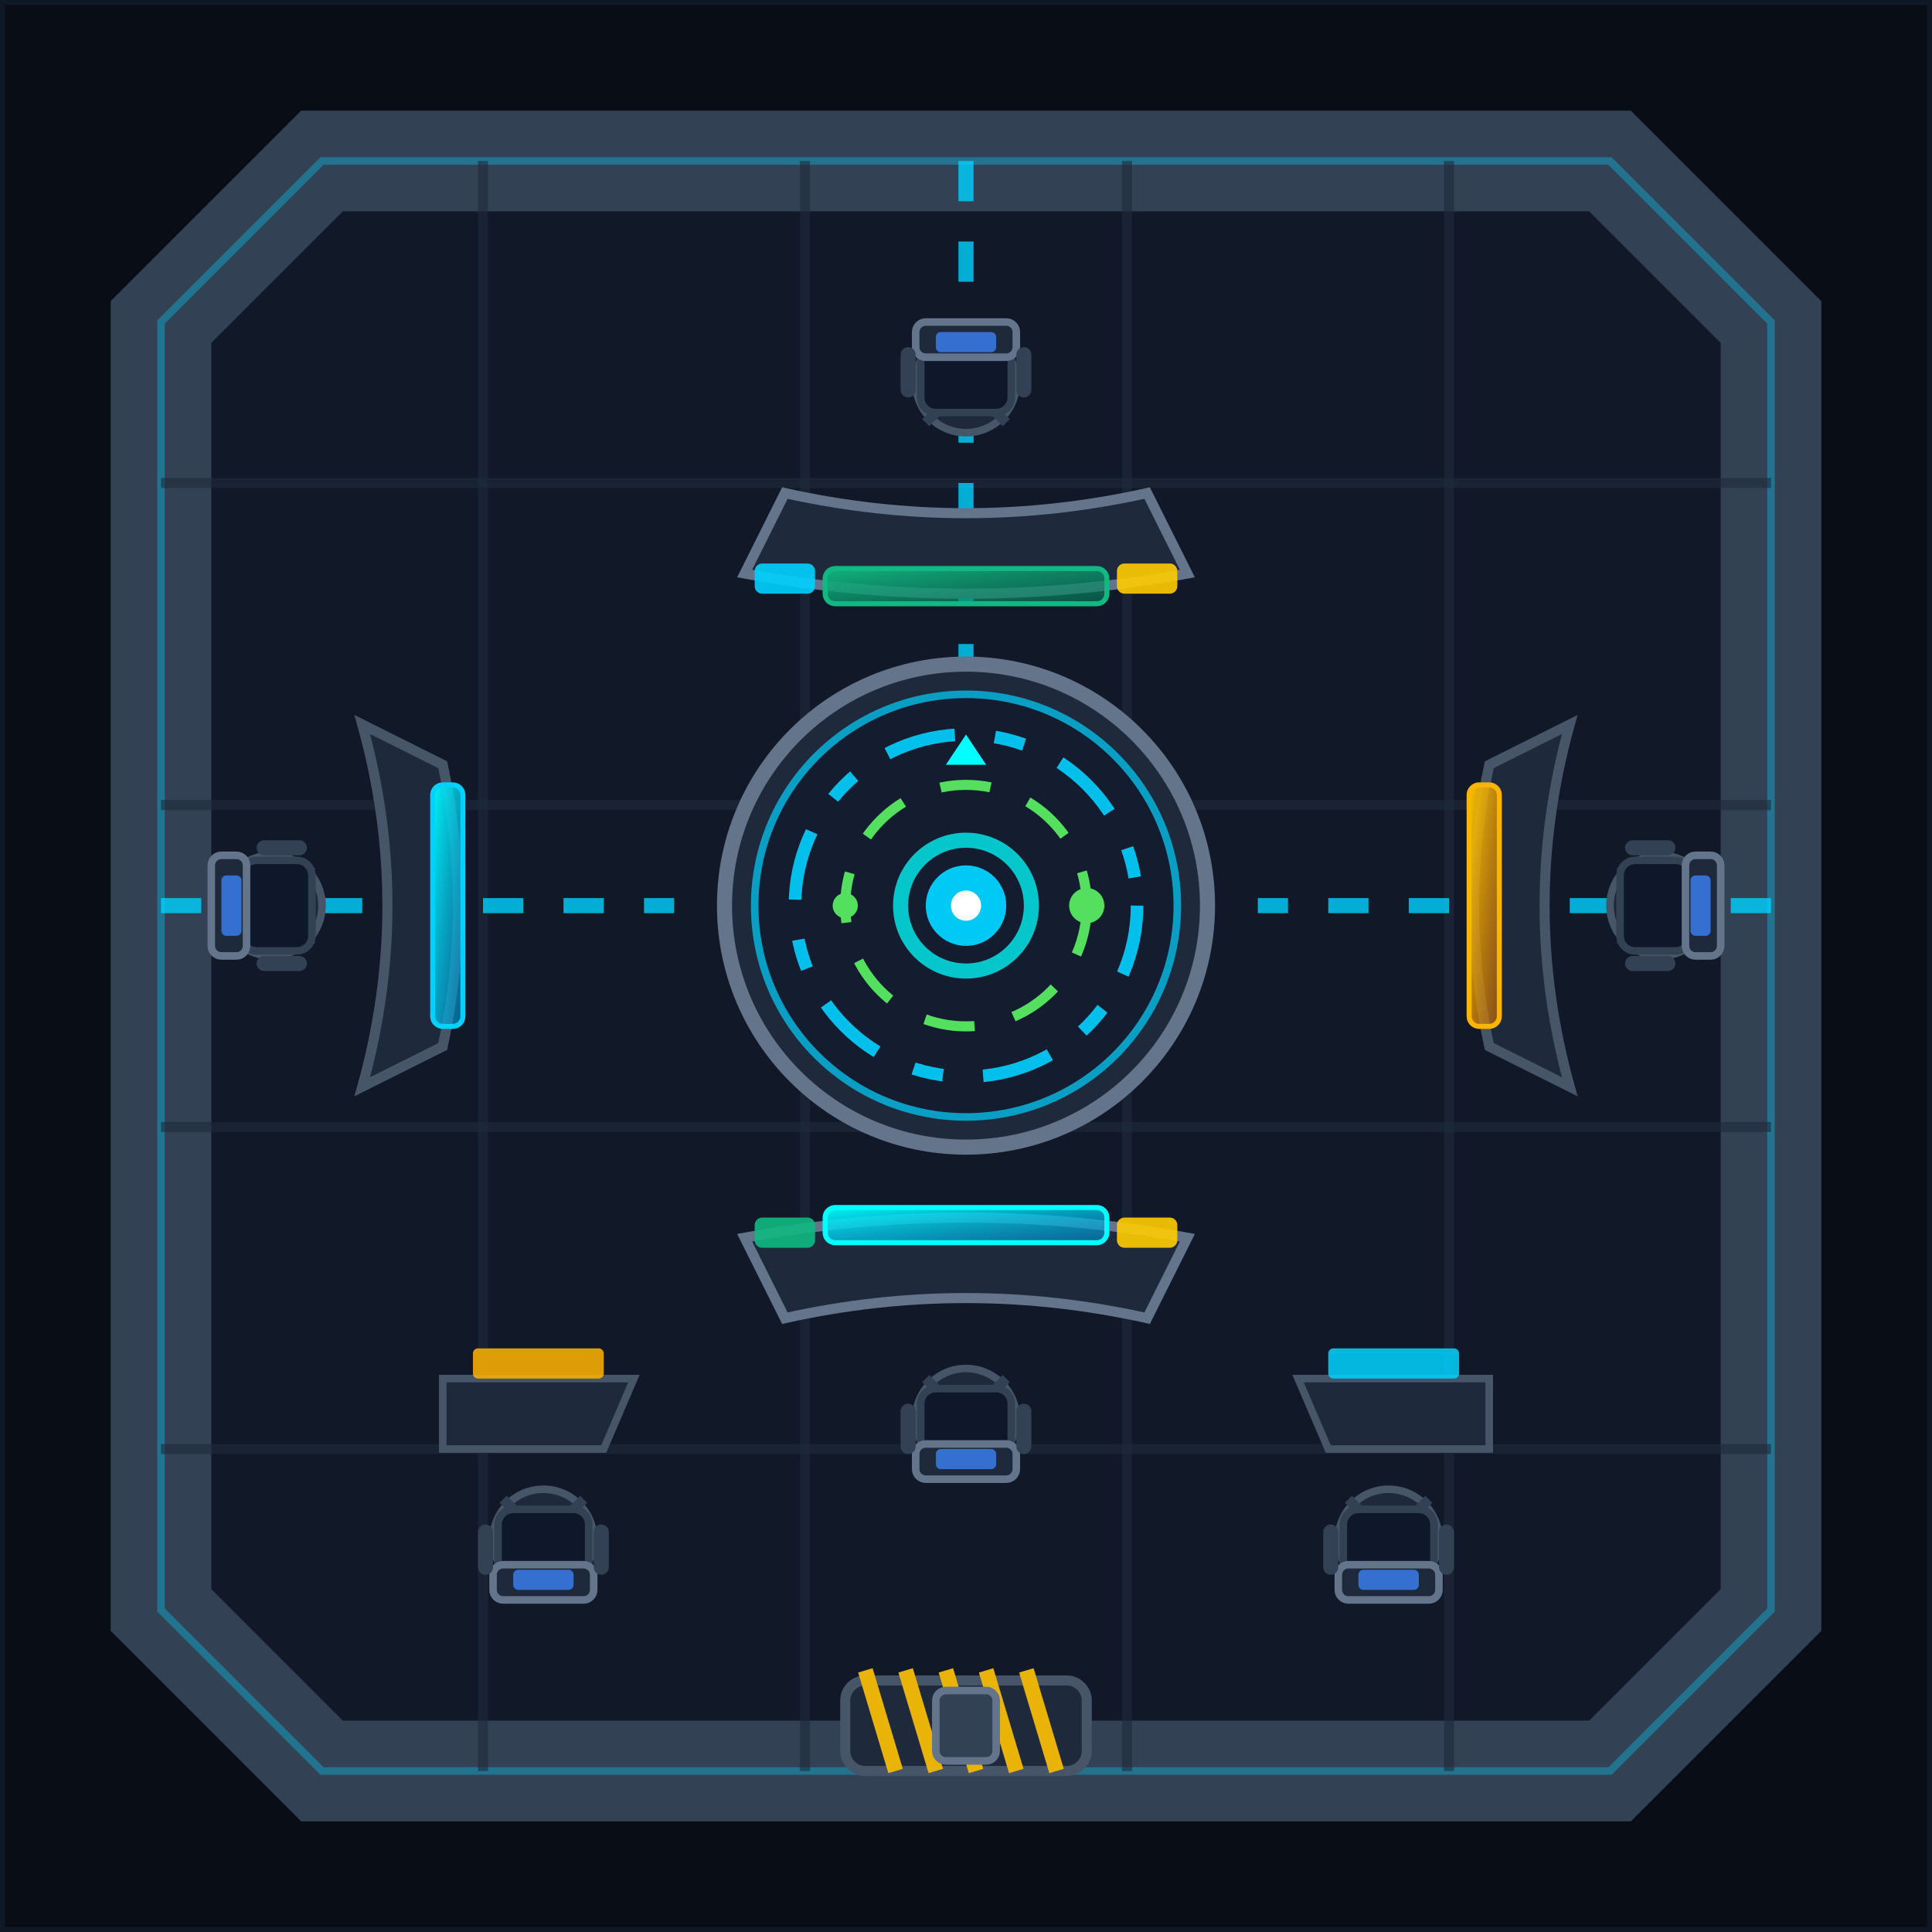
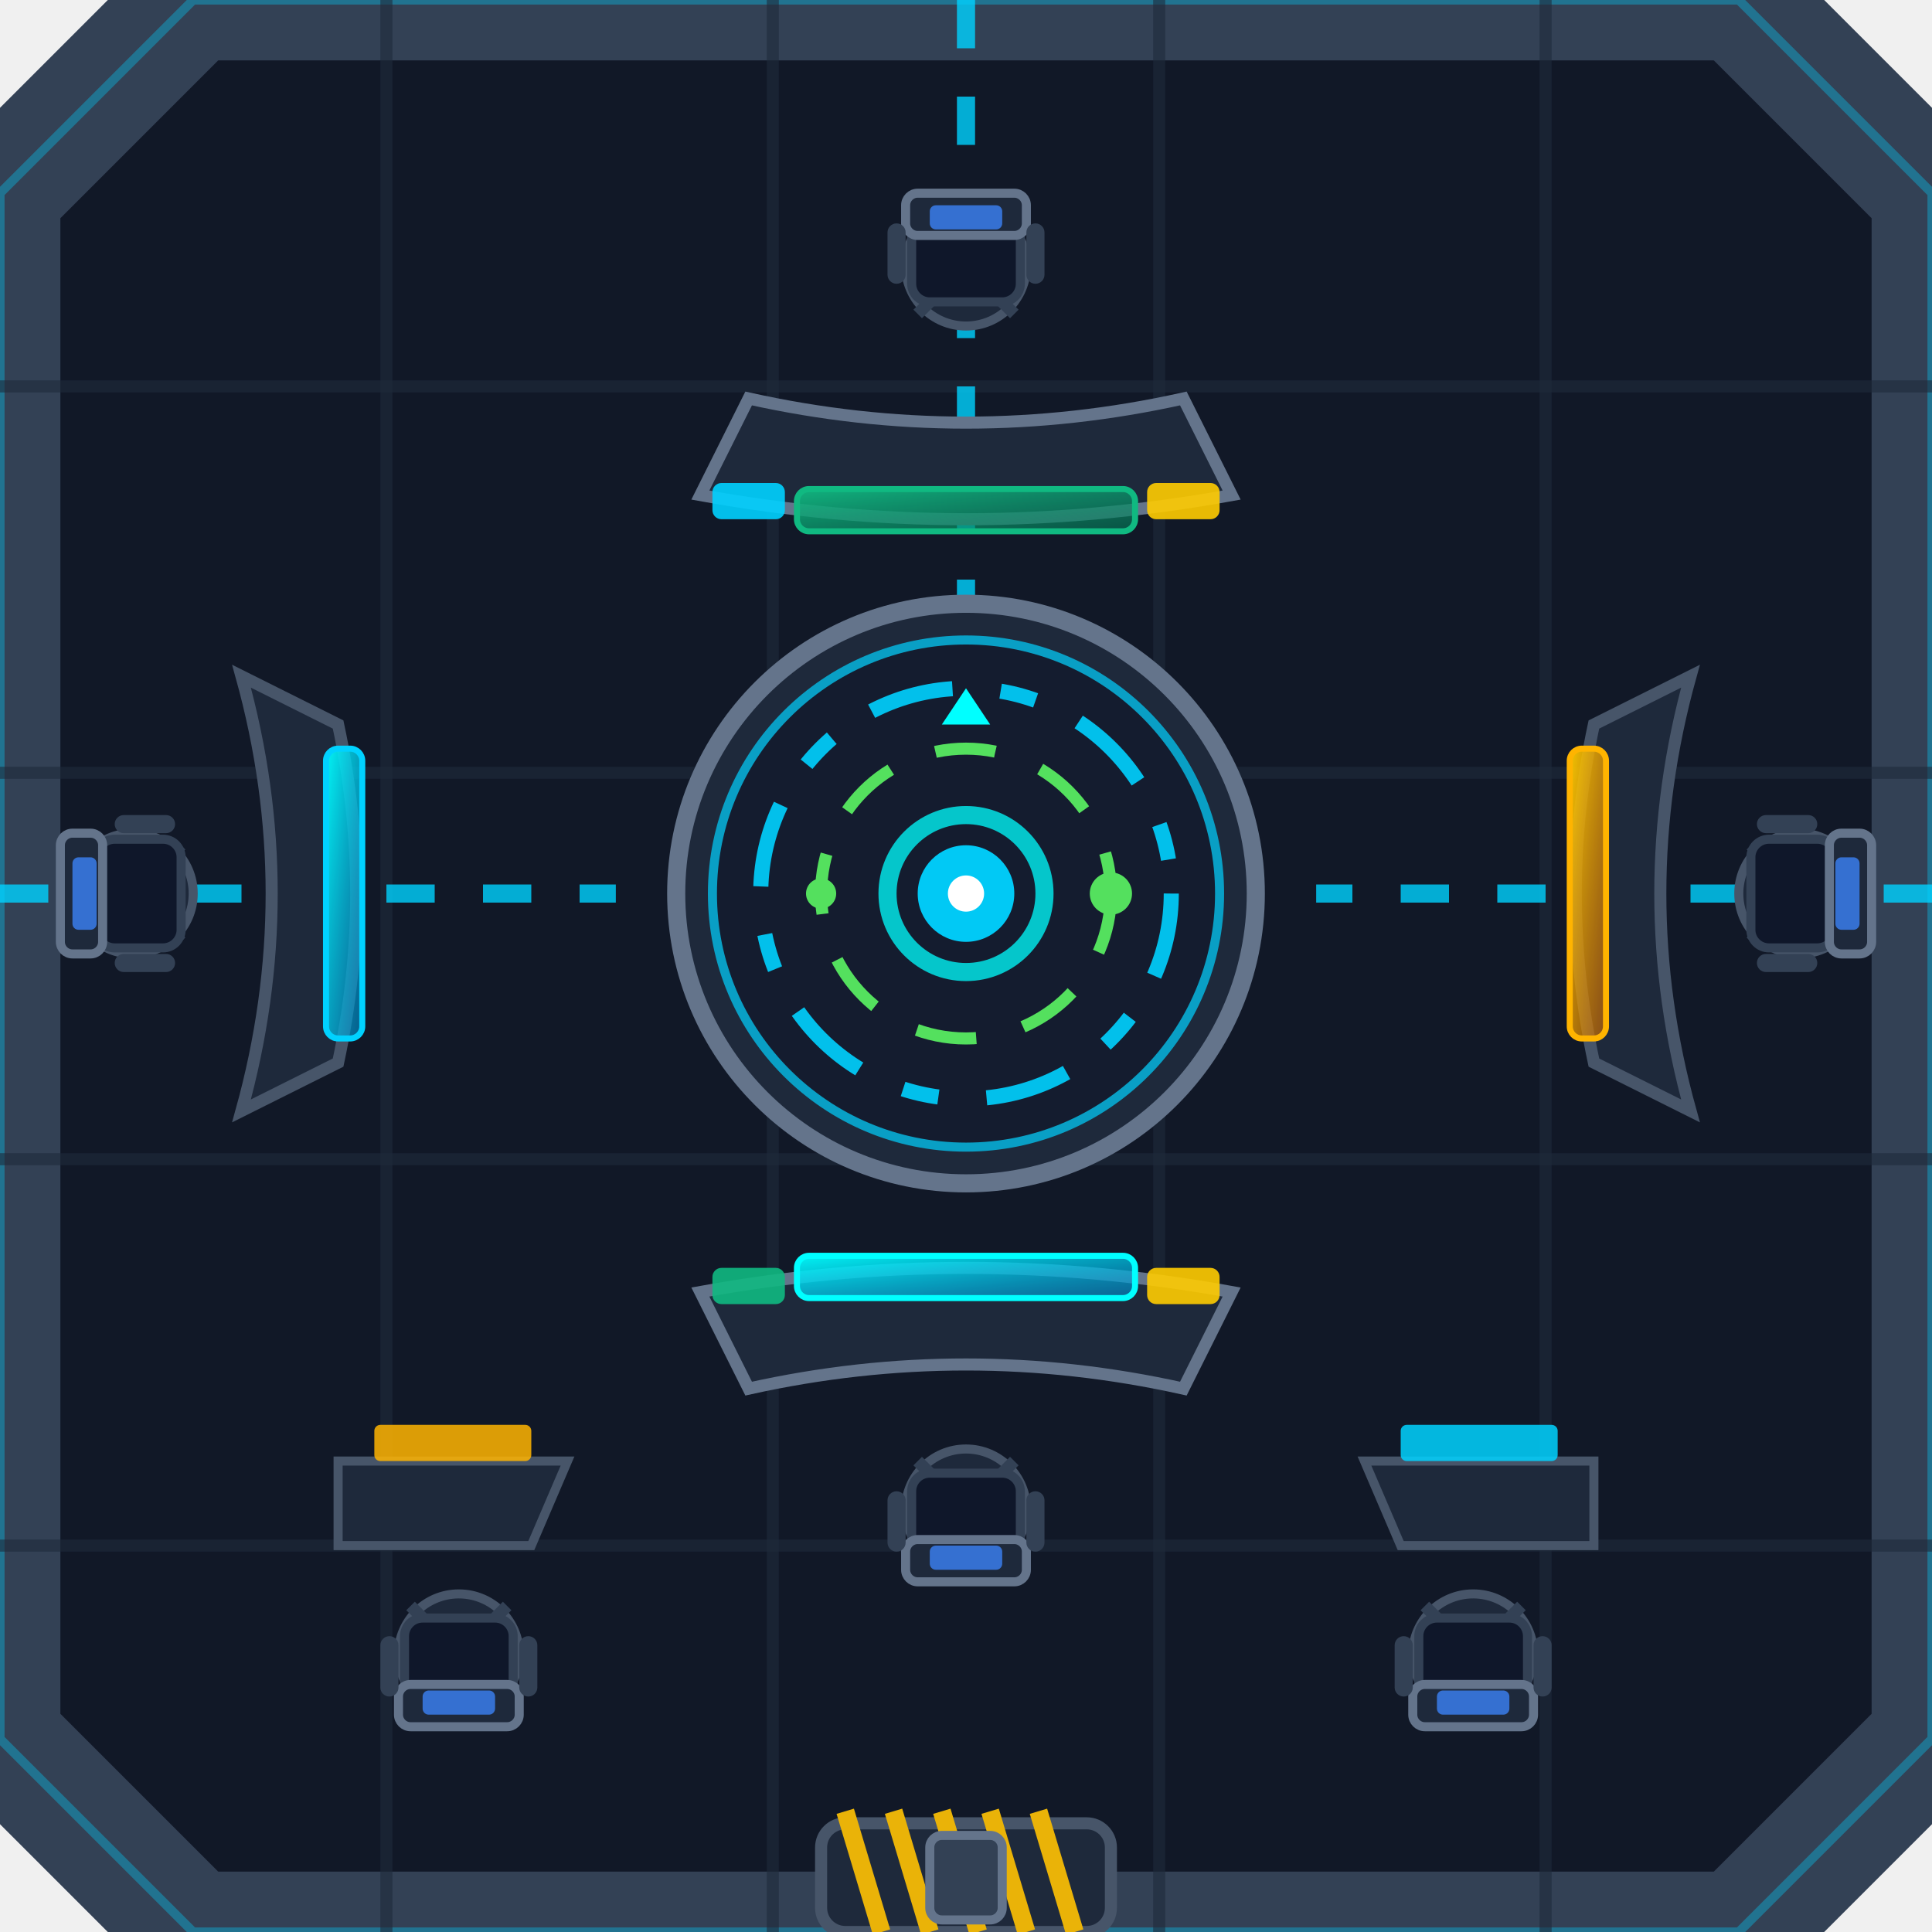
- <svg xmlns="http://www.w3.org/2000/svg" viewBox="0 0 384 384" width="384" height="384">
+ <svg xmlns="http://www.w3.org/2000/svg" viewBox="0 0 320 320" width="320" height="320">
  <defs>
    <linearGradient id="screen-cyan-2" x1="0%" y1="0%" x2="100%" y2="100%">
      <stop offset="0%" stop-color="#00ffff" stop-opacity="0.95" />
      <stop offset="100%" stop-color="#0088cc" stop-opacity="0.6" />
    </linearGradient>
    <linearGradient id="screen-amber-2" x1="0%" y1="0%" x2="100%" y2="100%">
      <stop offset="0%" stop-color="#ffcc00" stop-opacity="0.95" />
      <stop offset="100%" stop-color="#cc6600" stop-opacity="0.6" />
    </linearGradient>
    <linearGradient id="screen-emerald-2" x1="0%" y1="0%" x2="100%" y2="100%">
      <stop offset="0%" stop-color="#10b981" stop-opacity="0.95" />
      <stop offset="100%" stop-color="#047857" stop-opacity="0.6" />
    </linearGradient>
    <g id="chair-north">
      <circle cx="0" cy="0" r="10" fill="#1e293b" stroke="#475569" stroke-width="1.5" />
      <line x1="-8" y1="-8" x2="8" y2="8" stroke="#334155" stroke-width="2" />
      <line x1="-8" y1="8" x2="8" y2="-8" stroke="#334155" stroke-width="2" />
      <rect x="-9" y="-6" width="18" height="14" rx="3" fill="#0f172a" stroke="#334155" stroke-width="1.5" />
      <rect x="-10" y="5" width="20" height="7" rx="2" fill="#1e293b" stroke="#64748b" stroke-width="1.5" />
      <rect x="-6" y="6" width="12" height="4" rx="1" fill="#3b82f6" opacity="0.8" />
      <rect x="-13" y="-3" width="3" height="10" rx="1.5" fill="#334155" />
      <rect x="10" y="-3" width="3" height="10" rx="1.5" fill="#334155" />
    </g>
    <g id="chair-south">
      <circle cx="0" cy="0" r="10" fill="#1e293b" stroke="#475569" stroke-width="1.5" />
      <line x1="-8" y1="-8" x2="8" y2="8" stroke="#334155" stroke-width="2" />
      <line x1="-8" y1="8" x2="8" y2="-8" stroke="#334155" stroke-width="2" />
      <rect x="-9" y="-8" width="18" height="14" rx="3" fill="#0f172a" stroke="#334155" stroke-width="1.5" />
      <rect x="-10" y="-12" width="20" height="7" rx="2" fill="#1e293b" stroke="#64748b" stroke-width="1.5" />
      <rect x="-6" y="-10" width="12" height="4" rx="1" fill="#3b82f6" opacity="0.8" />
      <rect x="-13" y="-7" width="3" height="10" rx="1.5" fill="#334155" />
      <rect x="10" y="-7" width="3" height="10" rx="1.5" fill="#334155" />
    </g>
    <g id="chair-east">
      <circle cx="0" cy="0" r="10" fill="#1e293b" stroke="#475569" stroke-width="1.5" />
      <line x1="-8" y1="-8" x2="8" y2="8" stroke="#334155" stroke-width="2" />
      <line x1="-8" y1="8" x2="8" y2="-8" stroke="#334155" stroke-width="2" />
      <rect x="-6" y="-9" width="14" height="18" rx="3" fill="#0f172a" stroke="#334155" stroke-width="1.5" />
      <rect x="-12" y="-10" width="7" height="20" rx="2" fill="#1e293b" stroke="#64748b" stroke-width="1.5" />
      <rect x="-10" y="-6" width="4" height="12" rx="1" fill="#3b82f6" opacity="0.8" />
      <rect x="-3" y="-13" width="10" height="3" rx="1.5" fill="#334155" />
      <rect x="-3" y="10" width="10" height="3" rx="1.5" fill="#334155" />
    </g>
    <g id="chair-west">
      <circle cx="0" cy="0" r="10" fill="#1e293b" stroke="#475569" stroke-width="1.5" />
      <line x1="-8" y1="-8" x2="8" y2="8" stroke="#334155" stroke-width="2" />
      <line x1="-8" y1="8" x2="8" y2="-8" stroke="#334155" stroke-width="2" />
      <rect x="-8" y="-9" width="14" height="18" rx="3" fill="#0f172a" stroke="#334155" stroke-width="1.5" />
      <rect x="5" y="-10" width="7" height="20" rx="2" fill="#1e293b" stroke="#64748b" stroke-width="1.5" />
      <rect x="6" y="-6" width="4" height="12" rx="1" fill="#3b82f6" opacity="0.8" />
      <rect x="-7" y="-13" width="10" height="3" rx="1.5" fill="#334155" />
      <rect x="-7" y="10" width="10" height="3" rx="1.5" fill="#334155" />
    </g>
  </defs>
-   <rect width="384" height="384" fill="#090d16" />
-   <rect width="384" height="384" fill="none" stroke="#1e293b" stroke-width="2" opacity="0.4" />
-   <path d="M 64 32 L 320 32 L 352 64 L 352 320 L 320 352 L 64 352 L 32 320 L 32 64 Z" fill="#111827" stroke="#334155" stroke-width="20" />
-   <path d="M 64 32 L 320 32 L 352 64 L 352 320 L 320 352 L 64 352 L 32 320 L 32 64 Z" fill="none" stroke="#00d2ff" stroke-width="1.5" opacity="0.35" />
-   <line x1="96" y1="32" x2="96" y2="352" stroke="#1e293b" stroke-width="2" opacity="0.6" />
-   <line x1="160" y1="32" x2="160" y2="352" stroke="#1e293b" stroke-width="2" opacity="0.6" />
-   <line x1="224" y1="32" x2="224" y2="352" stroke="#1e293b" stroke-width="2" opacity="0.6" />
-   <line x1="288" y1="32" x2="288" y2="352" stroke="#1e293b" stroke-width="2" opacity="0.6" />
-   <line x1="32" y1="96" x2="352" y2="96" stroke="#1e293b" stroke-width="2" opacity="0.6" />
-   <line x1="32" y1="160" x2="352" y2="160" stroke="#1e293b" stroke-width="2" opacity="0.6" />
-   <line x1="32" y1="224" x2="352" y2="224" stroke="#1e293b" stroke-width="2" opacity="0.6" />
-   <line x1="32" y1="288" x2="352" y2="288" stroke="#1e293b" stroke-width="2" opacity="0.6" />
-   <line id="anim-conduit-v" data-anim="dash-v" x1="192" y1="32" x2="192" y2="134" stroke="#00d2ff" stroke-width="3" stroke-dasharray="8 8" opacity="0.8" />
-   <line id="anim-conduit-l" data-anim="dash-l" x1="32" y1="180" x2="134" y2="180" stroke="#00d2ff" stroke-width="3" stroke-dasharray="8 8" opacity="0.8" />
-   <line id="anim-conduit-r" data-anim="dash-r" x1="352" y1="180" x2="250" y2="180" stroke="#00d2ff" stroke-width="3" stroke-dasharray="8 8" opacity="0.8" />
-   <rect x="168" y="334" width="48" height="18" rx="4" fill="#1e293b" stroke="#475569" stroke-width="2" />
-   <line x1="172" y1="332" x2="178" y2="352" stroke="#eab308" stroke-width="3" />
-   <line x1="180" y1="332" x2="186" y2="352" stroke="#eab308" stroke-width="3" />
-   <line x1="188" y1="332" x2="194" y2="352" stroke="#eab308" stroke-width="3" />
-   <line x1="196" y1="332" x2="202" y2="352" stroke="#eab308" stroke-width="3" />
-   <line x1="204" y1="332" x2="210" y2="352" stroke="#eab308" stroke-width="3" />
-   <rect x="186" y="336" width="12" height="14" rx="2" fill="#334155" stroke="#64748b" stroke-width="1.5" />
+   <path d="M 32 0 L 288 0 L 320 32 L 320 288 L 288 320 L 32 320 L 0 288 L 0 32 Z" fill="#111827" stroke="#334155" stroke-width="20" />
+   <path d="M 32 0 L 288 0 L 320 32 L 320 288 L 288 320 L 32 320 L 0 288 L 0 32 Z" fill="none" stroke="#00d2ff" stroke-width="1.5" opacity="0.35" />
+   <line x1="64" y1="0" x2="64" y2="320" stroke="#1e293b" stroke-width="2" opacity="0.6" />
+   <line x1="128" y1="0" x2="128" y2="320" stroke="#1e293b" stroke-width="2" opacity="0.6" />
+   <line x1="192" y1="0" x2="192" y2="320" stroke="#1e293b" stroke-width="2" opacity="0.6" />
+   <line x1="256" y1="0" x2="256" y2="320" stroke="#1e293b" stroke-width="2" opacity="0.6" />
+   <line x1="0" y1="64" x2="320" y2="64" stroke="#1e293b" stroke-width="2" opacity="0.6" />
+   <line x1="0" y1="128" x2="320" y2="128" stroke="#1e293b" stroke-width="2" opacity="0.6" />
+   <line x1="0" y1="192" x2="320" y2="192" stroke="#1e293b" stroke-width="2" opacity="0.6" />
+   <line x1="0" y1="256" x2="320" y2="256" stroke="#1e293b" stroke-width="2" opacity="0.6" />
+   <line id="anim-conduit-v" data-anim="dash-v" x1="160" y1="0" x2="160" y2="102" stroke="#00d2ff" stroke-width="3" stroke-dasharray="8 8" opacity="0.8" />
+   <line id="anim-conduit-l" data-anim="dash-l" x1="0" y1="148" x2="102" y2="148" stroke="#00d2ff" stroke-width="3" stroke-dasharray="8 8" opacity="0.8" />
+   <line id="anim-conduit-r" data-anim="dash-r" x1="320" y1="148" x2="218" y2="148" stroke="#00d2ff" stroke-width="3" stroke-dasharray="8 8" opacity="0.8" />
+   <rect x="136" y="302" width="48" height="18" rx="4" fill="#1e293b" stroke="#475569" stroke-width="2" />
+   <line x1="140" y1="300" x2="146" y2="320" stroke="#eab308" stroke-width="3" />
+   <line x1="148" y1="300" x2="154" y2="320" stroke="#eab308" stroke-width="3" />
+   <line x1="156" y1="300" x2="162" y2="320" stroke="#eab308" stroke-width="3" />
+   <line x1="164" y1="300" x2="170" y2="320" stroke="#eab308" stroke-width="3" />
+   <line x1="172" y1="300" x2="178" y2="320" stroke="#eab308" stroke-width="3" />
+   <rect x="154" y="304" width="12" height="14" rx="2" fill="#334155" stroke="#64748b" stroke-width="1.5" />
  <g id="captain-station">
-     <path d="M 148 246 Q 192 238 236 246 L 228 262 Q 192 254 156 262 Z" fill="#1e293b" stroke="#64748b" stroke-width="2" />
-     <rect id="screen-pulse-1" data-anim="pulse-1" x="164" y="240" width="56" height="7" rx="2" fill="url(#screen-cyan-2)" stroke="#00ffff" stroke-width="1" />
-     <rect x="150" y="242" width="12" height="6" rx="1.5" fill="#10b981" opacity="0.9" />
-     <rect x="222" y="242" width="12" height="6" rx="1.5" fill="#ffcc00" opacity="0.9" />
-     <use href="#chair-north" x="192" y="282" />
+     <path d="M 116 214 Q 160 206 204 214 L 196 230 Q 160 222 124 230 Z" fill="#1e293b" stroke="#64748b" stroke-width="2" />
+     <rect id="screen-pulse-1" data-anim="pulse-1" x="132" y="208" width="56" height="7" rx="2" fill="url(#screen-cyan-2)" stroke="#00ffff" stroke-width="1" />
+     <rect x="118" y="210" width="12" height="6" rx="1.5" fill="#10b981" opacity="0.9" />
+     <rect x="190" y="210" width="12" height="6" rx="1.5" fill="#ffcc00" opacity="0.9" />
+     <use href="#chair-north" x="160" y="250" />
  </g>
  <g id="forward-station">
-     <path d="M 148 114 Q 192 122 236 114 L 228 98 Q 192 106 156 98 Z" fill="#1e293b" stroke="#64748b" stroke-width="2" />
-     <rect id="screen-pulse-2" data-anim="pulse-2" x="164" y="113" width="56" height="7" rx="2" fill="url(#screen-emerald-2)" stroke="#10b981" stroke-width="1" />
-     <rect x="150" y="112" width="12" height="6" rx="1.5" fill="#00d2ff" opacity="0.9" />
-     <rect x="222" y="112" width="12" height="6" rx="1.5" fill="#ffcc00" opacity="0.9" />
-     <use href="#chair-south" x="192" y="76" />
+     <path d="M 116 82 Q 160 90 204 82 L 196 66 Q 160 74 124 66 Z" fill="#1e293b" stroke="#64748b" stroke-width="2" />
+     <rect id="screen-pulse-2" data-anim="pulse-2" x="132" y="81" width="56" height="7" rx="2" fill="url(#screen-emerald-2)" stroke="#10b981" stroke-width="1" />
+     <rect x="118" y="80" width="12" height="6" rx="1.5" fill="#00d2ff" opacity="0.9" />
+     <rect x="190" y="80" width="12" height="6" rx="1.5" fill="#ffcc00" opacity="0.9" />
+     <use href="#chair-south" x="160" y="44" />
  </g>
  <g id="left-station">
-     <path d="M 72 144 Q 82 180 72 216 L 88 208 Q 94 180 88 152 Z" fill="#1e293b" stroke="#475569" stroke-width="2" />
-     <rect id="screen-pulse-3" data-anim="pulse-1" x="86" y="156" width="6" height="48" rx="2" fill="url(#screen-cyan-2)" stroke="#00d2ff" stroke-width="1" />
-     <use href="#chair-east" x="54" y="180" />
+     <path d="M 40 112 Q 50 148 40 184 L 56 176 Q 62 148 56 120 Z" fill="#1e293b" stroke="#475569" stroke-width="2" />
+     <rect id="screen-pulse-3" data-anim="pulse-1" x="54" y="124" width="6" height="48" rx="2" fill="url(#screen-cyan-2)" stroke="#00d2ff" stroke-width="1" />
+     <use href="#chair-east" x="22" y="148" />
  </g>
  <g id="right-station">
-     <path d="M 312 144 Q 302 180 312 216 L 296 208 Q 290 180 296 152 Z" fill="#1e293b" stroke="#475569" stroke-width="2" />
-     <rect id="screen-pulse-4" data-anim="pulse-2" x="292" y="156" width="6" height="48" rx="2" fill="url(#screen-amber-2)" stroke="#ffb400" stroke-width="1" />
-     <use href="#chair-west" x="330" y="180" />
+     <path d="M 280 112 Q 270 148 280 184 L 264 176 Q 258 148 264 120 Z" fill="#1e293b" stroke="#475569" stroke-width="2" />
+     <rect id="screen-pulse-4" data-anim="pulse-2" x="260" y="124" width="6" height="48" rx="2" fill="url(#screen-amber-2)" stroke="#ffb400" stroke-width="1" />
+     <use href="#chair-west" x="298" y="148" />
  </g>
  <g id="sw-station">
-     <path d="M 88 274 L 126 274 L 120 288 L 88 288 Z" fill="#1e293b" stroke="#475569" stroke-width="1.5" />
-     <rect x="94" y="268" width="26" height="6" rx="1" fill="#ffb400" opacity="0.85" />
-     <use href="#chair-north" x="108" y="306" />
+     <path d="M 56 242 L 94 242 L 88 256 L 56 256 Z" fill="#1e293b" stroke="#475569" stroke-width="1.5" />
+     <rect x="62" y="236" width="26" height="6" rx="1" fill="#ffb400" opacity="0.85" />
+     <use href="#chair-north" x="76" y="274" />
  </g>
  <g id="se-station">
-     <path d="M 296 274 L 258 274 L 264 288 L 296 288 Z" fill="#1e293b" stroke="#475569" stroke-width="1.5" />
-     <rect x="264" y="268" width="26" height="6" rx="1" fill="#00d2ff" opacity="0.85" />
-     <use href="#chair-north" x="276" y="306" />
+     <path d="M 264 242 L 226 242 L 232 256 L 264 256 Z" fill="#1e293b" stroke="#475569" stroke-width="1.5" />
+     <rect x="232" y="236" width="26" height="6" rx="1" fill="#00d2ff" opacity="0.85" />
+     <use href="#chair-north" x="244" y="274" />
  </g>
-   <circle cx="192" cy="180" r="48" fill="#1e293b" stroke="#64748b" stroke-width="3" />
-   <circle cx="192" cy="180" r="42" fill="#0f172a" stroke="#00d2ff" stroke-width="1.5" opacity="0.7" />
-   <g id="anim-ring-1" data-anim="rotate-1" transform="rotate(0, 192, 180)">
-     <circle cx="192" cy="180" r="34" fill="none" stroke="#00d2ff" stroke-width="2.5" stroke-dasharray="14 8 6 8" opacity="0.9" />
-     <polygon points="192,146 188,152 196,152" fill="#00ffff" />
+   <circle cx="160" cy="148" r="48" fill="#1e293b" stroke="#64748b" stroke-width="3" />
+   <circle cx="160" cy="148" r="42" fill="#0f172a" stroke="#00d2ff" stroke-width="1.5" opacity="0.7" />
+   <g id="anim-ring-1" data-anim="rotate-1" transform="rotate(0, 160, 148)">
+     <circle cx="160" cy="148" r="34" fill="none" stroke="#00d2ff" stroke-width="2.5" stroke-dasharray="14 8 6 8" opacity="0.9" />
+     <polygon points="160,114 156,120 164,120" fill="#00ffff" />
  </g>
-   <g id="anim-ring-2" data-anim="rotate-2" transform="rotate(0, 192, 180)">
-     <circle cx="192" cy="180" r="24" fill="none" stroke="#54e05e" stroke-width="2" stroke-dasharray="10 8" />
-     <circle cx="216" cy="180" r="3.5" fill="#54e05e" />
-     <circle cx="168" cy="180" r="2.5" fill="#54e05e" />
+   <g id="anim-ring-2" data-anim="rotate-2" transform="rotate(0, 160, 148)">
+     <circle cx="160" cy="148" r="24" fill="none" stroke="#54e05e" stroke-width="2" stroke-dasharray="10 8" />
+     <circle cx="184" cy="148" r="3.5" fill="#54e05e" />
+     <circle cx="136" cy="148" r="2.5" fill="#54e05e" />
  </g>
-   <circle id="anim-core-star" data-anim="core-scale" cx="192" cy="180" r="13" fill="none" stroke="#00ffff" stroke-width="3" opacity="0.75" />
-   <circle cx="192" cy="180" r="8" fill="#00d2ff" opacity="0.95" />
-   <circle cx="192" cy="180" r="3" fill="#ffffff" />
+   <circle id="anim-core-star" data-anim="core-scale" cx="160" cy="148" r="13" fill="none" stroke="#00ffff" stroke-width="3" opacity="0.75" />
+   <circle cx="160" cy="148" r="8" fill="#00d2ff" opacity="0.95" />
+   <circle cx="160" cy="148" r="3" fill="#ffffff" />
</svg>
